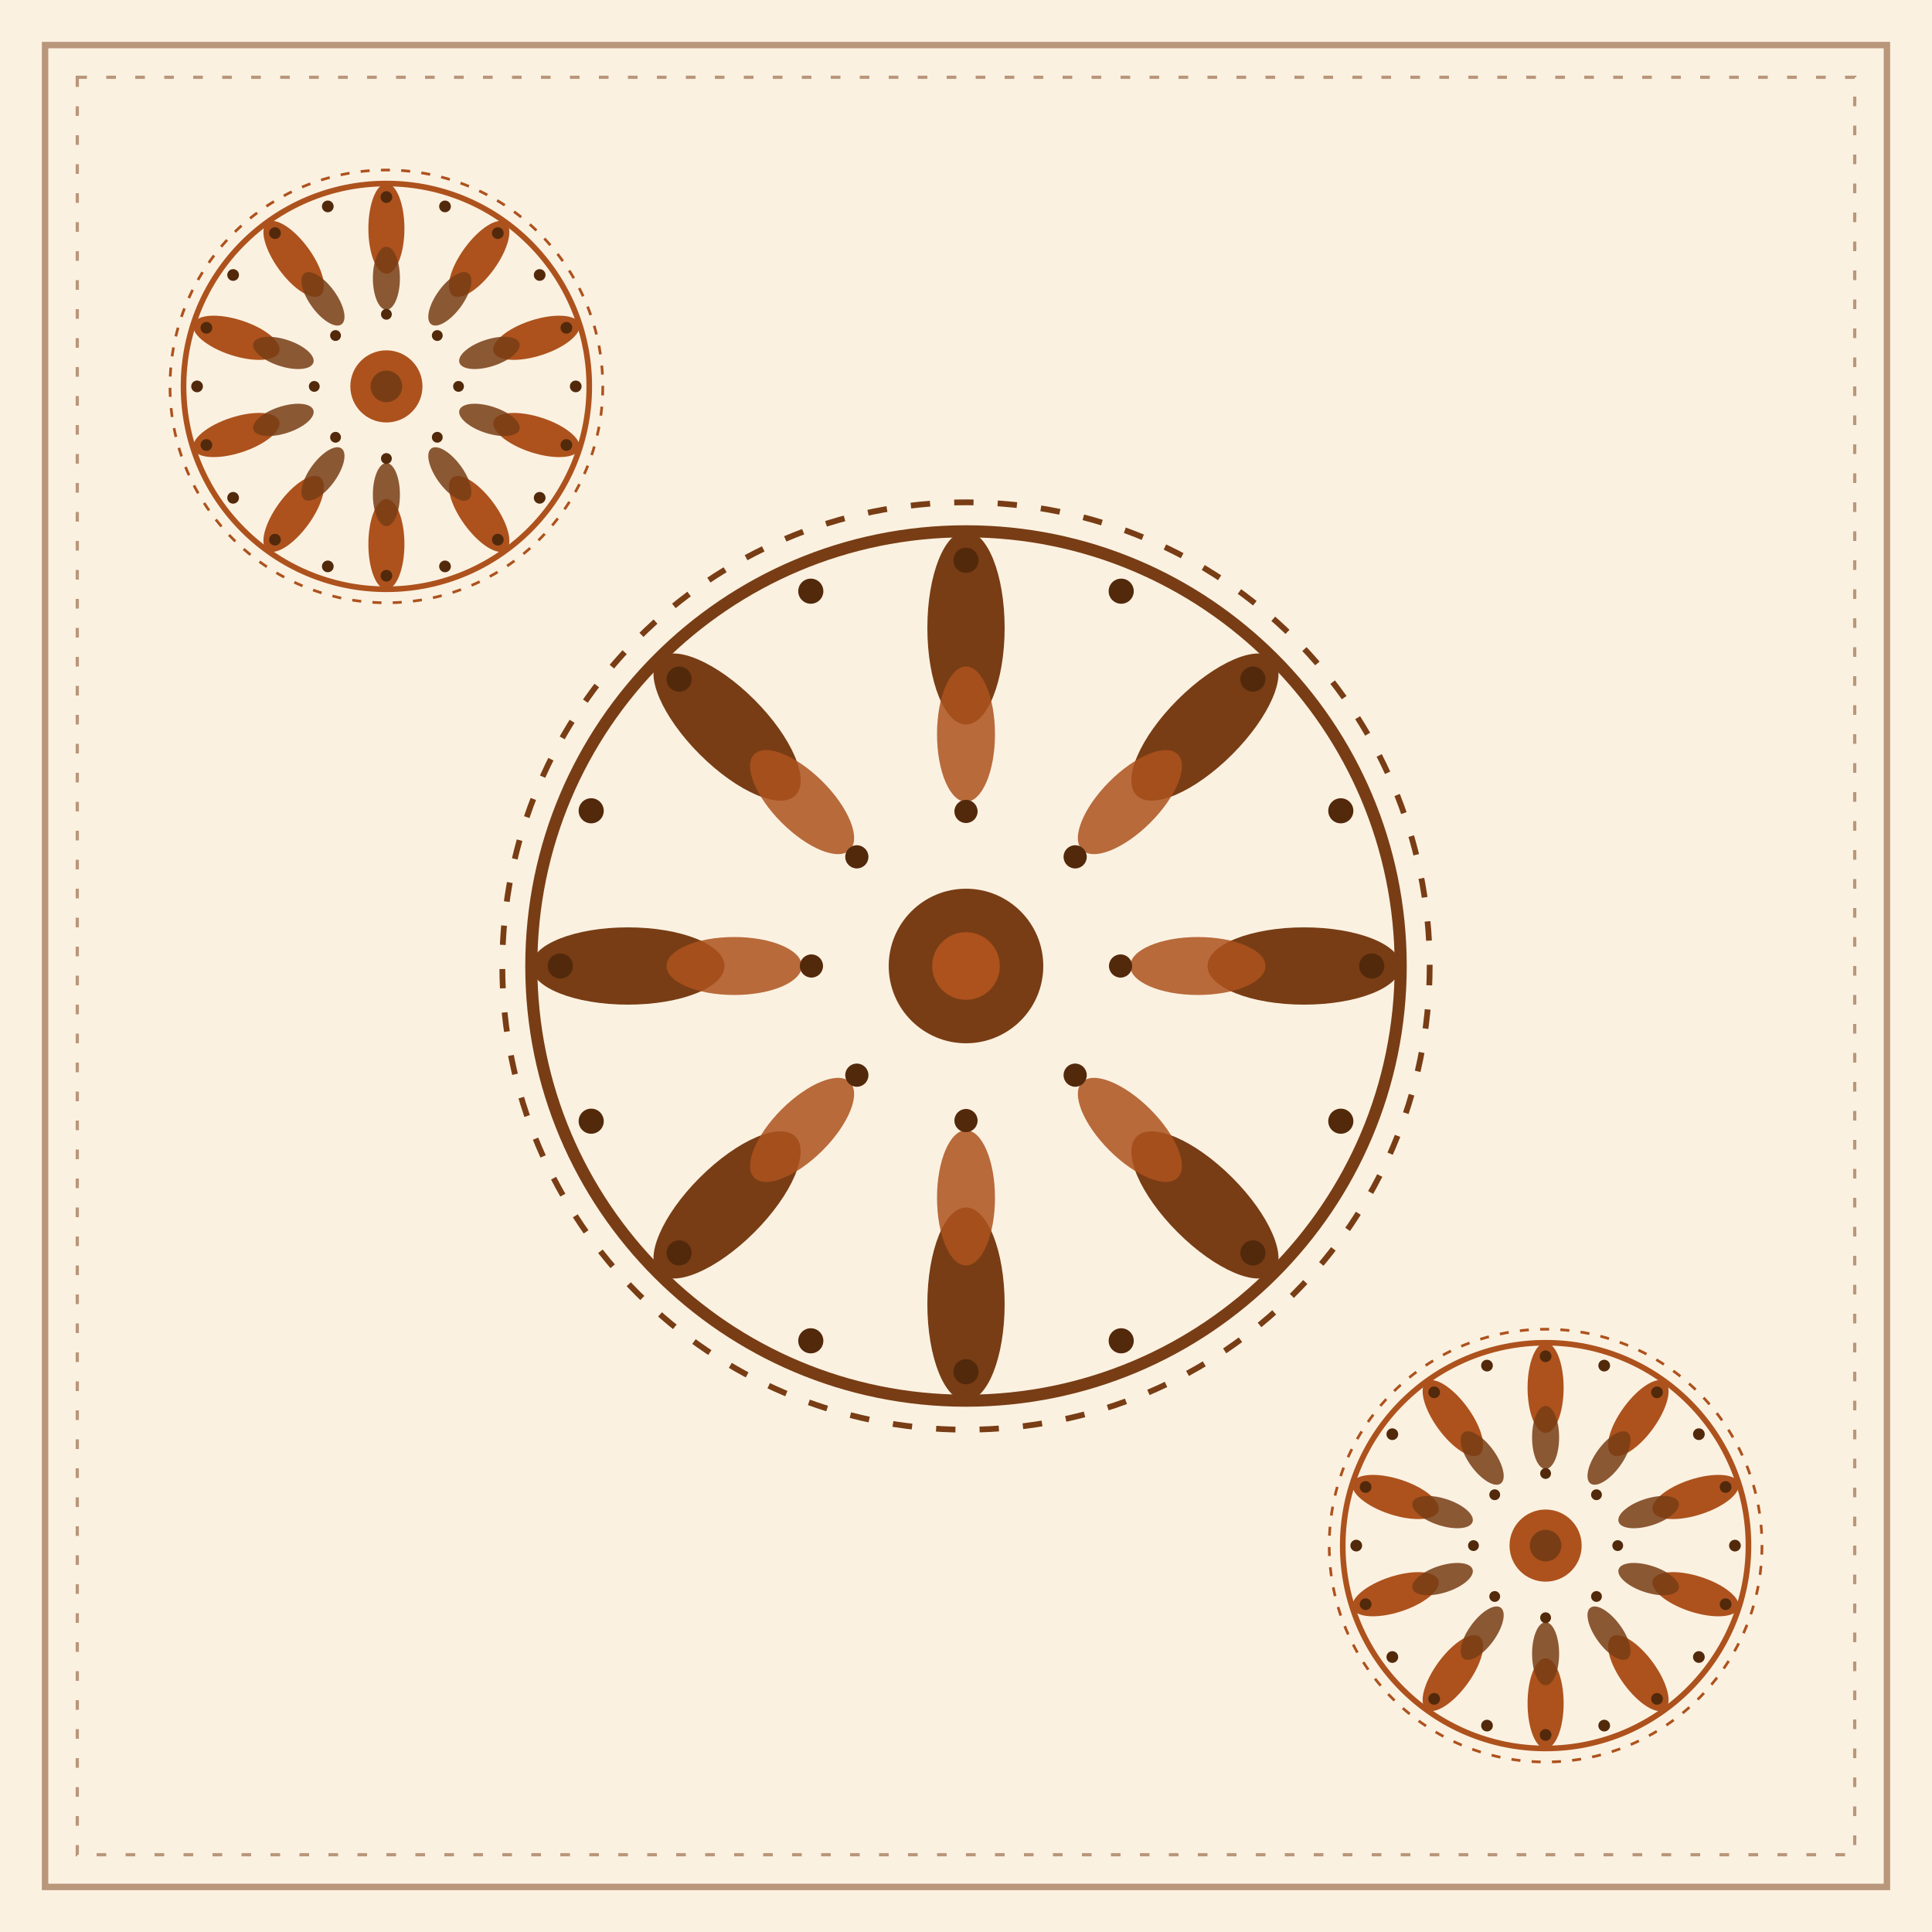
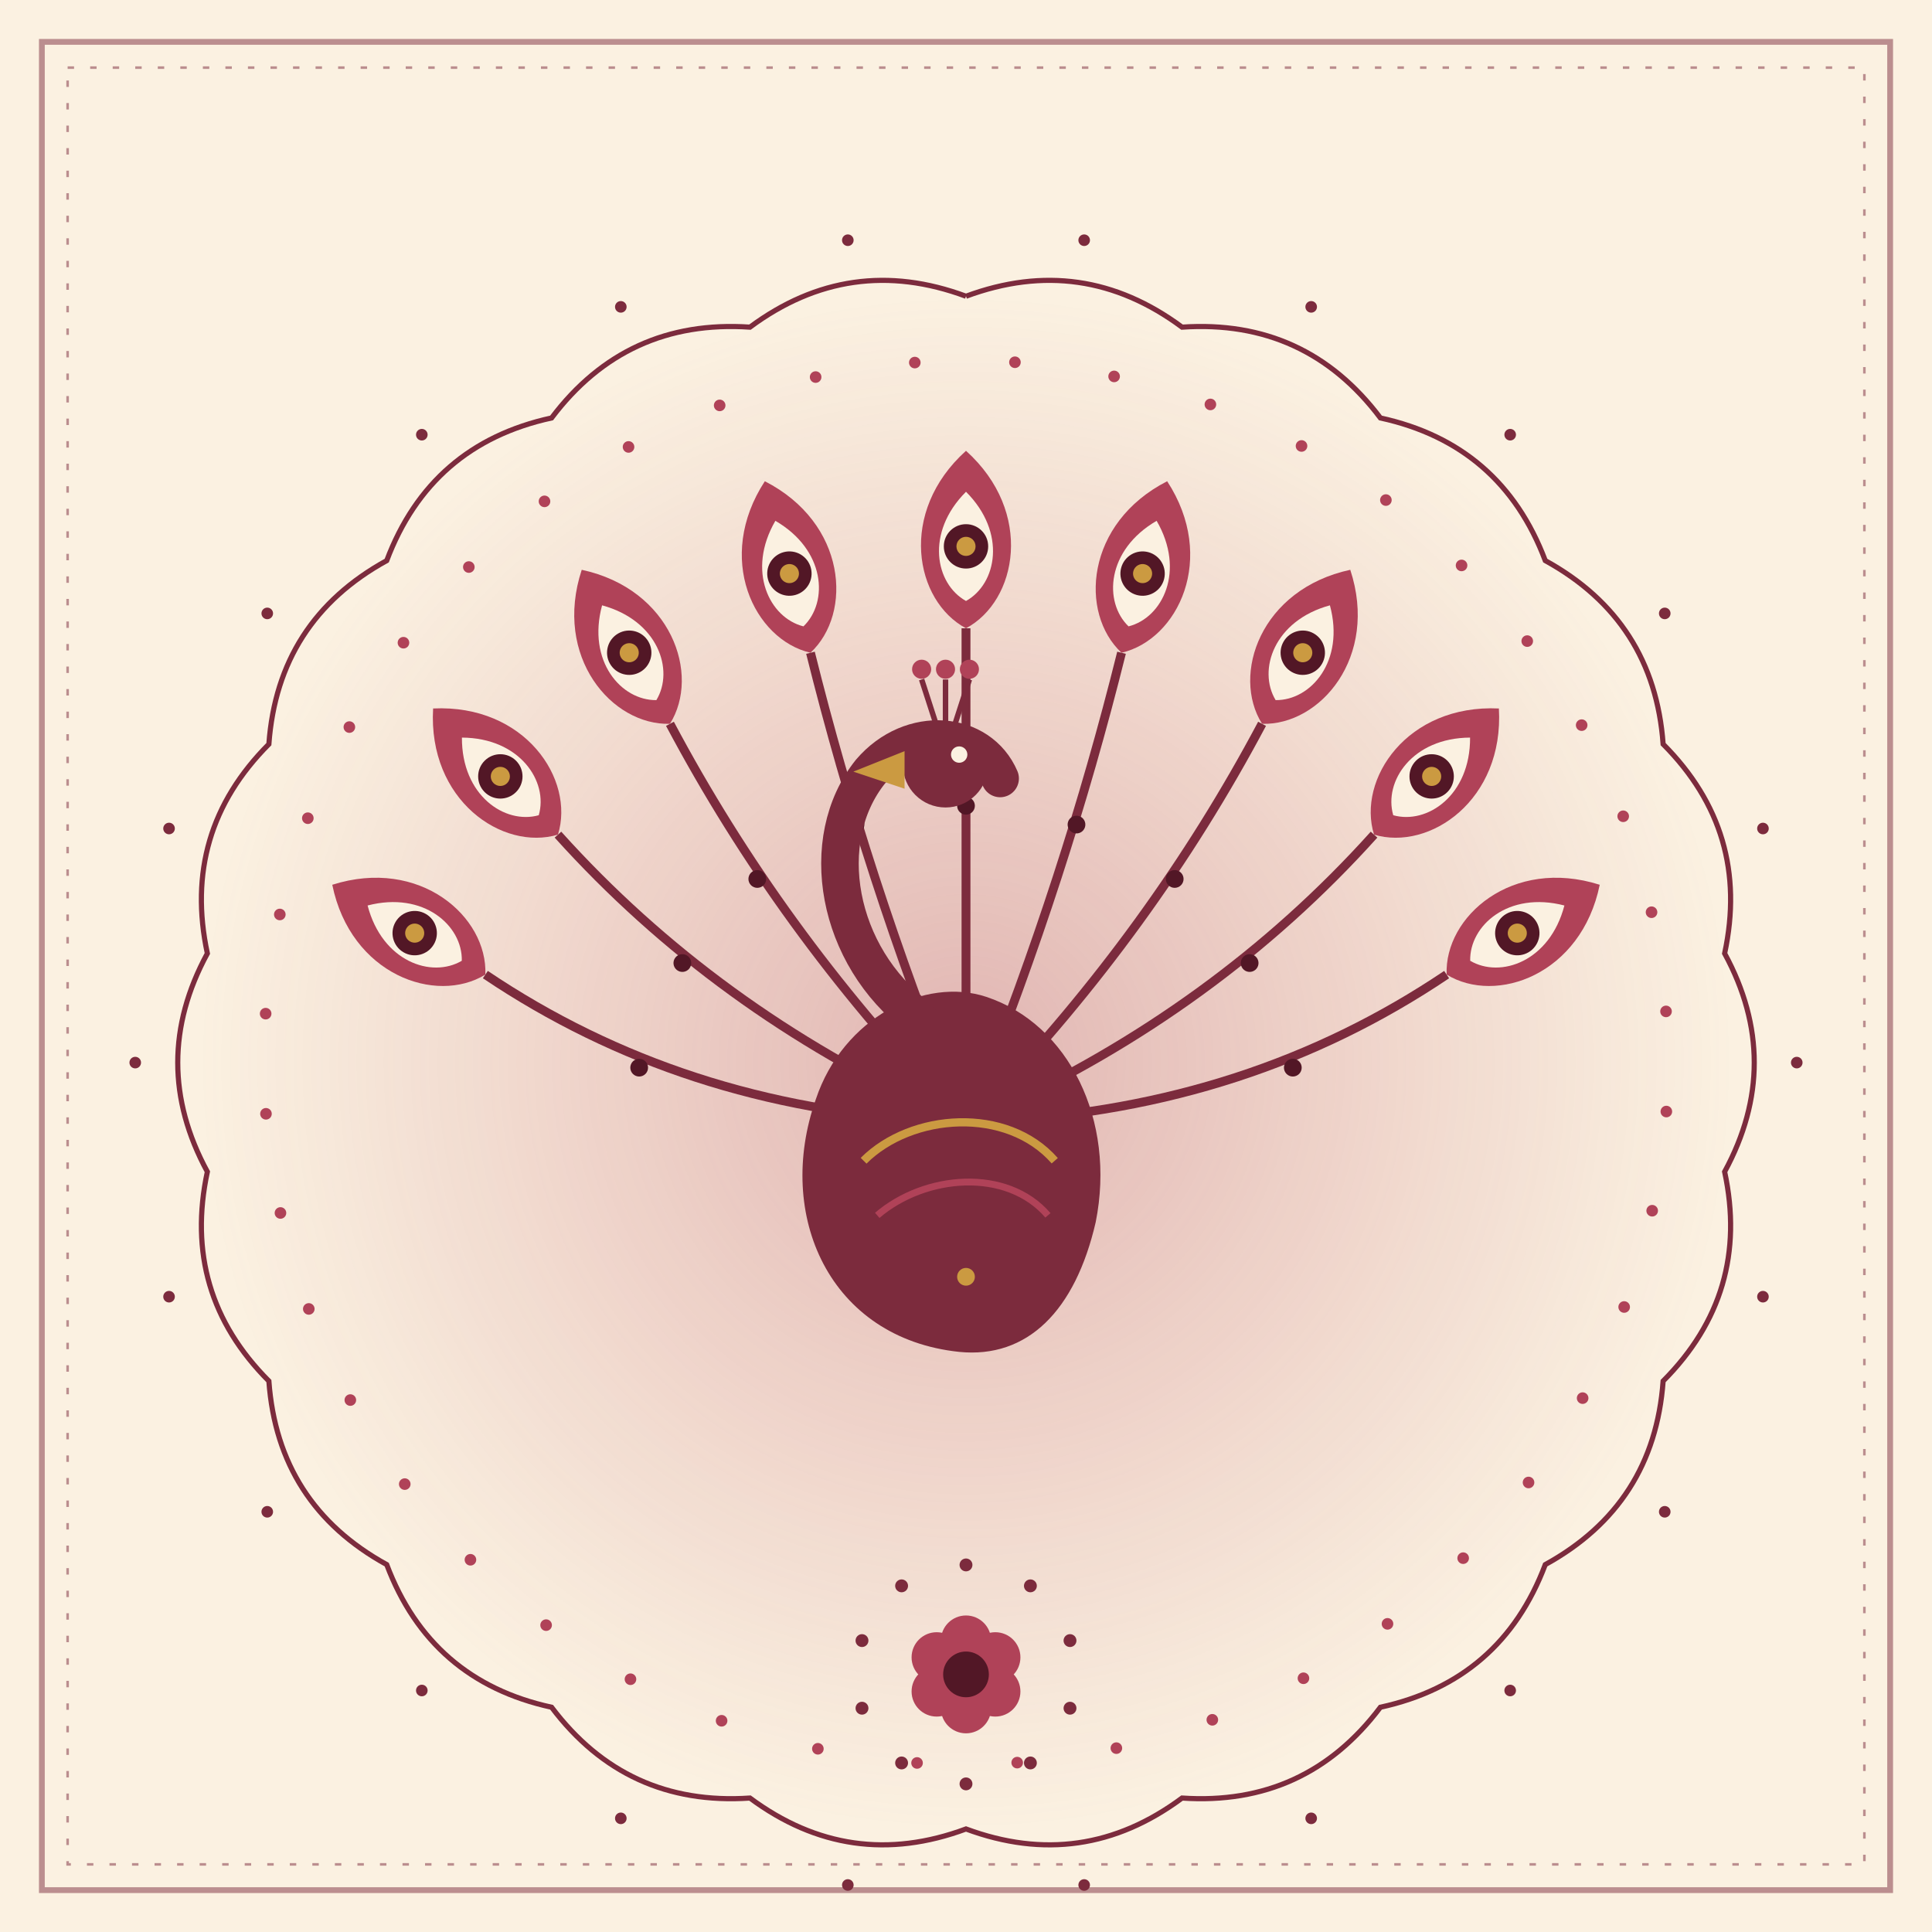
<svg xmlns="http://www.w3.org/2000/svg" viewBox="0 0 600 600">
+   <defs>
+     <radialGradient id="pglow">
+       <stop offset="0%" stop-color="#b04258" stop-opacity="0.34" />
+       <stop offset="70%" stop-color="#b04258" stop-opacity="0.10" />
+       <stop offset="100%" stop-color="#b04258" stop-opacity="0" />
+     </radialGradient>
+   </defs>
  <rect width="600" height="600" fill="#fbf1e1" />
-   <rect x="14" y="14" width="572" height="572" fill="none" stroke="#783d15" stroke-width="2" opacity="0.5" />
-   <rect x="24" y="24" width="552" height="552" fill="none" stroke="#783d15" stroke-width="1" stroke-dasharray="3 6" opacity="0.5" />
-   <circle cx="300" cy="300" r="135" fill="none" stroke="#783d15" stroke-width="3.75" />
-   <circle cx="300" cy="300" r="144" fill="none" stroke="#783d15" stroke-width="1.8" stroke-dasharray="6 7.5" />
-   <ellipse cx="300.0" cy="195.0" rx="12" ry="30" fill="#783d15" opacity="1" transform="rotate(0.0 300.0 195.0)" />
-   <ellipse cx="374.2" cy="225.8" rx="12" ry="30" fill="#783d15" opacity="1" transform="rotate(45.0 374.2 225.8)" />
-   <ellipse cx="405.0" cy="300.0" rx="12" ry="30" fill="#783d15" opacity="1" transform="rotate(90.0 405.0 300.0)" />
-   <ellipse cx="374.2" cy="374.2" rx="12" ry="30" fill="#783d15" opacity="1" transform="rotate(135.0 374.2 374.2)" />
-   <ellipse cx="300.0" cy="405.0" rx="12" ry="30" fill="#783d15" opacity="1" transform="rotate(180.0 300.0 405.0)" />
-   <ellipse cx="225.8" cy="374.2" rx="12" ry="30" fill="#783d15" opacity="1" transform="rotate(225.0 225.8 374.2)" />
-   <ellipse cx="195.0" cy="300.0" rx="12" ry="30" fill="#783d15" opacity="1" transform="rotate(270.0 195.0 300.0)" />
-   <ellipse cx="225.8" cy="225.8" rx="12" ry="30" fill="#783d15" opacity="1" transform="rotate(315.0 225.8 225.8)" />
-   <ellipse cx="300.0" cy="228.0" rx="9" ry="21" fill="#ad521d" opacity="0.85" transform="rotate(0.0 300.0 228.0)" />
-   <ellipse cx="350.9" cy="249.1" rx="9" ry="21" fill="#ad521d" opacity="0.85" transform="rotate(45.0 350.9 249.1)" />
-   <ellipse cx="372.0" cy="300.0" rx="9" ry="21" fill="#ad521d" opacity="0.85" transform="rotate(90.0 372.0 300.0)" />
-   <ellipse cx="350.9" cy="350.9" rx="9" ry="21" fill="#ad521d" opacity="0.85" transform="rotate(135.0 350.9 350.9)" />
-   <ellipse cx="300.0" cy="372.0" rx="9" ry="21" fill="#ad521d" opacity="0.85" transform="rotate(180.0 300.0 372.0)" />
-   <ellipse cx="249.1" cy="350.9" rx="9" ry="21" fill="#ad521d" opacity="0.85" transform="rotate(225.0 249.1 350.9)" />
-   <ellipse cx="228.0" cy="300.0" rx="9" ry="21" fill="#ad521d" opacity="0.85" transform="rotate(270.0 228.0 300.0)" />
-   <ellipse cx="249.1" cy="249.1" rx="9" ry="21" fill="#ad521d" opacity="0.85" transform="rotate(315.0 249.1 249.1)" />
-   <circle cx="300.0" cy="174.0" r="3.9" fill="#52290b" />
-   <circle cx="348.2" cy="183.6" r="3.9" fill="#52290b" />
-   <circle cx="389.1" cy="210.9" r="3.9" fill="#52290b" />
-   <circle cx="416.4" cy="251.8" r="3.9" fill="#52290b" />
-   <circle cx="426.0" cy="300.0" r="3.9" fill="#52290b" />
-   <circle cx="416.4" cy="348.2" r="3.9" fill="#52290b" />
-   <circle cx="389.1" cy="389.1" r="3.9" fill="#52290b" />
-   <circle cx="348.2" cy="416.4" r="3.9" fill="#52290b" />
-   <circle cx="300.0" cy="426.0" r="3.9" fill="#52290b" />
-   <circle cx="251.8" cy="416.4" r="3.9" fill="#52290b" />
-   <circle cx="210.9" cy="389.1" r="3.9" fill="#52290b" />
-   <circle cx="183.6" cy="348.2" r="3.9" fill="#52290b" />
-   <circle cx="174.0" cy="300.0" r="3.9" fill="#52290b" />
-   <circle cx="183.6" cy="251.8" r="3.9" fill="#52290b" />
-   <circle cx="210.9" cy="210.9" r="3.9" fill="#52290b" />
-   <circle cx="251.8" cy="183.6" r="3.9" fill="#52290b" />
-   <circle cx="300.0" cy="252.0" r="3.6" fill="#52290b" />
-   <circle cx="333.9" cy="266.1" r="3.6" fill="#52290b" />
-   <circle cx="348.0" cy="300.0" r="3.6" fill="#52290b" />
-   <circle cx="333.9" cy="333.9" r="3.6" fill="#52290b" />
-   <circle cx="300.0" cy="348.0" r="3.6" fill="#52290b" />
-   <circle cx="266.1" cy="333.9" r="3.6" fill="#52290b" />
-   <circle cx="252.0" cy="300.0" r="3.6" fill="#52290b" />
-   <circle cx="266.1" cy="266.1" r="3.6" fill="#52290b" />
-   <circle cx="300" cy="300" r="24" fill="#783d15" />
-   <circle cx="300" cy="300" r="10.5" fill="#ad521d" />
-   <circle cx="120" cy="120" r="63" fill="none" stroke="#ad521d" stroke-width="1.75" />
-   <circle cx="120" cy="120" r="67.2" fill="none" stroke="#ad521d" stroke-width="0.84" stroke-dasharray="2.8 3.5" />
-   <ellipse cx="120.0" cy="71.0" rx="5.6" ry="14" fill="#ad521d" opacity="1" transform="rotate(0.0 120.0 71.0)" />
-   <ellipse cx="148.8" cy="80.4" rx="5.6" ry="14" fill="#ad521d" opacity="1" transform="rotate(36.0 148.8 80.4)" />
-   <ellipse cx="166.6" cy="104.9" rx="5.6" ry="14" fill="#ad521d" opacity="1" transform="rotate(72.0 166.6 104.9)" />
-   <ellipse cx="166.6" cy="135.1" rx="5.6" ry="14" fill="#ad521d" opacity="1" transform="rotate(108.0 166.6 135.1)" />
-   <ellipse cx="148.8" cy="159.6" rx="5.6" ry="14" fill="#ad521d" opacity="1" transform="rotate(144.0 148.8 159.6)" />
-   <ellipse cx="120.0" cy="169.0" rx="5.6" ry="14" fill="#ad521d" opacity="1" transform="rotate(180.0 120.0 169.0)" />
-   <ellipse cx="91.2" cy="159.6" rx="5.6" ry="14" fill="#ad521d" opacity="1" transform="rotate(216.0 91.2 159.6)" />
-   <ellipse cx="73.4" cy="135.1" rx="5.6" ry="14" fill="#ad521d" opacity="1" transform="rotate(252.0 73.4 135.1)" />
-   <ellipse cx="73.4" cy="104.9" rx="5.6" ry="14" fill="#ad521d" opacity="1" transform="rotate(288.0 73.4 104.9)" />
-   <ellipse cx="91.2" cy="80.4" rx="5.6" ry="14" fill="#ad521d" opacity="1" transform="rotate(324.0 91.2 80.4)" />
-   <ellipse cx="120.0" cy="86.4" rx="4.2" ry="9.8" fill="#783d15" opacity="0.85" transform="rotate(0.0 120.0 86.4)" />
-   <ellipse cx="139.7" cy="92.8" rx="4.2" ry="9.8" fill="#783d15" opacity="0.85" transform="rotate(36.0 139.7 92.8)" />
-   <ellipse cx="152.0" cy="109.6" rx="4.2" ry="9.8" fill="#783d15" opacity="0.85" transform="rotate(72.0 152.0 109.6)" />
-   <ellipse cx="152.0" cy="130.4" rx="4.2" ry="9.8" fill="#783d15" opacity="0.85" transform="rotate(108.0 152.0 130.4)" />
-   <ellipse cx="139.7" cy="147.2" rx="4.2" ry="9.8" fill="#783d15" opacity="0.85" transform="rotate(144.0 139.7 147.2)" />
-   <ellipse cx="120.0" cy="153.6" rx="4.2" ry="9.8" fill="#783d15" opacity="0.85" transform="rotate(180.0 120.0 153.6)" />
-   <ellipse cx="100.3" cy="147.2" rx="4.2" ry="9.8" fill="#783d15" opacity="0.85" transform="rotate(216.0 100.3 147.2)" />
-   <ellipse cx="88.0" cy="130.4" rx="4.2" ry="9.8" fill="#783d15" opacity="0.85" transform="rotate(252.0 88.0 130.4)" />
-   <ellipse cx="88.0" cy="109.6" rx="4.2" ry="9.8" fill="#783d15" opacity="0.85" transform="rotate(288.0 88.0 109.6)" />
-   <ellipse cx="100.3" cy="92.8" rx="4.2" ry="9.8" fill="#783d15" opacity="0.85" transform="rotate(324.0 100.3 92.8)" />
-   <circle cx="120.0" cy="61.2" r="1.82" fill="#52290b" />
-   <circle cx="138.2" cy="64.1" r="1.82" fill="#52290b" />
-   <circle cx="154.6" cy="72.4" r="1.82" fill="#52290b" />
-   <circle cx="167.6" cy="85.4" r="1.82" fill="#52290b" />
-   <circle cx="175.9" cy="101.8" r="1.82" fill="#52290b" />
-   <circle cx="178.8" cy="120.0" r="1.82" fill="#52290b" />
-   <circle cx="175.9" cy="138.2" r="1.82" fill="#52290b" />
-   <circle cx="167.6" cy="154.6" r="1.82" fill="#52290b" />
-   <circle cx="154.6" cy="167.6" r="1.82" fill="#52290b" />
-   <circle cx="138.2" cy="175.9" r="1.82" fill="#52290b" />
-   <circle cx="120.0" cy="178.8" r="1.82" fill="#52290b" />
-   <circle cx="101.8" cy="175.9" r="1.82" fill="#52290b" />
-   <circle cx="85.4" cy="167.6" r="1.82" fill="#52290b" />
-   <circle cx="72.4" cy="154.6" r="1.82" fill="#52290b" />
-   <circle cx="64.1" cy="138.2" r="1.82" fill="#52290b" />
-   <circle cx="61.2" cy="120.0" r="1.82" fill="#52290b" />
-   <circle cx="64.1" cy="101.8" r="1.82" fill="#52290b" />
-   <circle cx="72.4" cy="85.4" r="1.82" fill="#52290b" />
-   <circle cx="85.4" cy="72.4" r="1.82" fill="#52290b" />
-   <circle cx="101.8" cy="64.1" r="1.82" fill="#52290b" />
-   <circle cx="120.0" cy="97.6" r="1.68" fill="#52290b" />
-   <circle cx="135.8" cy="104.2" r="1.68" fill="#52290b" />
-   <circle cx="142.4" cy="120.0" r="1.68" fill="#52290b" />
-   <circle cx="135.8" cy="135.8" r="1.68" fill="#52290b" />
-   <circle cx="120.0" cy="142.4" r="1.68" fill="#52290b" />
-   <circle cx="104.2" cy="135.8" r="1.68" fill="#52290b" />
-   <circle cx="97.6" cy="120.0" r="1.68" fill="#52290b" />
-   <circle cx="104.2" cy="104.2" r="1.68" fill="#52290b" />
-   <circle cx="120" cy="120" r="11.2" fill="#ad521d" />
-   <circle cx="120" cy="120" r="4.9" fill="#783d15" />
-   <circle cx="480" cy="480" r="63" fill="none" stroke="#ad521d" stroke-width="1.75" />
-   <circle cx="480" cy="480" r="67.2" fill="none" stroke="#ad521d" stroke-width="0.84" stroke-dasharray="2.8 3.5" />
-   <ellipse cx="480.0" cy="431.0" rx="5.6" ry="14" fill="#ad521d" opacity="1" transform="rotate(0.0 480.0 431.0)" />
-   <ellipse cx="508.8" cy="440.4" rx="5.6" ry="14" fill="#ad521d" opacity="1" transform="rotate(36.0 508.8 440.4)" />
-   <ellipse cx="526.6" cy="464.9" rx="5.6" ry="14" fill="#ad521d" opacity="1" transform="rotate(72.0 526.6 464.9)" />
-   <ellipse cx="526.6" cy="495.1" rx="5.6" ry="14" fill="#ad521d" opacity="1" transform="rotate(108.0 526.6 495.1)" />
-   <ellipse cx="508.8" cy="519.6" rx="5.6" ry="14" fill="#ad521d" opacity="1" transform="rotate(144.0 508.8 519.6)" />
-   <ellipse cx="480.0" cy="529.0" rx="5.6" ry="14" fill="#ad521d" opacity="1" transform="rotate(180.0 480.0 529.0)" />
-   <ellipse cx="451.2" cy="519.6" rx="5.6" ry="14" fill="#ad521d" opacity="1" transform="rotate(216.0 451.2 519.6)" />
-   <ellipse cx="433.4" cy="495.1" rx="5.6" ry="14" fill="#ad521d" opacity="1" transform="rotate(252.0 433.4 495.1)" />
-   <ellipse cx="433.4" cy="464.9" rx="5.6" ry="14" fill="#ad521d" opacity="1" transform="rotate(288.0 433.4 464.9)" />
-   <ellipse cx="451.2" cy="440.4" rx="5.6" ry="14" fill="#ad521d" opacity="1" transform="rotate(324.0 451.2 440.4)" />
-   <ellipse cx="480.0" cy="446.4" rx="4.2" ry="9.8" fill="#783d15" opacity="0.85" transform="rotate(0.0 480.0 446.4)" />
-   <ellipse cx="499.7" cy="452.8" rx="4.2" ry="9.8" fill="#783d15" opacity="0.85" transform="rotate(36.0 499.7 452.8)" />
-   <ellipse cx="512.0" cy="469.6" rx="4.2" ry="9.8" fill="#783d15" opacity="0.85" transform="rotate(72.0 512.0 469.6)" />
-   <ellipse cx="512.0" cy="490.4" rx="4.2" ry="9.8" fill="#783d15" opacity="0.85" transform="rotate(108.0 512.0 490.4)" />
-   <ellipse cx="499.7" cy="507.2" rx="4.2" ry="9.8" fill="#783d15" opacity="0.85" transform="rotate(144.0 499.7 507.2)" />
-   <ellipse cx="480.0" cy="513.6" rx="4.2" ry="9.8" fill="#783d15" opacity="0.85" transform="rotate(180.0 480.0 513.6)" />
-   <ellipse cx="460.3" cy="507.2" rx="4.2" ry="9.8" fill="#783d15" opacity="0.85" transform="rotate(216.0 460.3 507.2)" />
-   <ellipse cx="448.0" cy="490.4" rx="4.2" ry="9.8" fill="#783d15" opacity="0.85" transform="rotate(252.0 448.0 490.4)" />
-   <ellipse cx="448.0" cy="469.6" rx="4.2" ry="9.8" fill="#783d15" opacity="0.85" transform="rotate(288.0 448.0 469.6)" />
-   <ellipse cx="460.3" cy="452.8" rx="4.2" ry="9.8" fill="#783d15" opacity="0.85" transform="rotate(324.0 460.3 452.8)" />
-   <circle cx="480.0" cy="421.2" r="1.82" fill="#52290b" />
-   <circle cx="498.2" cy="424.1" r="1.82" fill="#52290b" />
-   <circle cx="514.6" cy="432.4" r="1.82" fill="#52290b" />
-   <circle cx="527.6" cy="445.4" r="1.82" fill="#52290b" />
-   <circle cx="535.9" cy="461.8" r="1.82" fill="#52290b" />
-   <circle cx="538.8" cy="480.0" r="1.82" fill="#52290b" />
-   <circle cx="535.9" cy="498.2" r="1.82" fill="#52290b" />
-   <circle cx="527.6" cy="514.6" r="1.82" fill="#52290b" />
-   <circle cx="514.6" cy="527.6" r="1.82" fill="#52290b" />
-   <circle cx="498.2" cy="535.9" r="1.82" fill="#52290b" />
-   <circle cx="480.0" cy="538.8" r="1.82" fill="#52290b" />
-   <circle cx="461.8" cy="535.9" r="1.82" fill="#52290b" />
-   <circle cx="445.4" cy="527.6" r="1.82" fill="#52290b" />
-   <circle cx="432.4" cy="514.6" r="1.82" fill="#52290b" />
-   <circle cx="424.1" cy="498.2" r="1.82" fill="#52290b" />
-   <circle cx="421.2" cy="480.0" r="1.82" fill="#52290b" />
-   <circle cx="424.1" cy="461.8" r="1.82" fill="#52290b" />
-   <circle cx="432.4" cy="445.4" r="1.82" fill="#52290b" />
-   <circle cx="445.4" cy="432.4" r="1.82" fill="#52290b" />
-   <circle cx="461.8" cy="424.1" r="1.82" fill="#52290b" />
-   <circle cx="480.0" cy="457.6" r="1.68" fill="#52290b" />
-   <circle cx="495.8" cy="464.2" r="1.68" fill="#52290b" />
-   <circle cx="502.4" cy="480.0" r="1.68" fill="#52290b" />
-   <circle cx="495.8" cy="495.8" r="1.68" fill="#52290b" />
-   <circle cx="480.0" cy="502.4" r="1.68" fill="#52290b" />
-   <circle cx="464.2" cy="495.8" r="1.68" fill="#52290b" />
-   <circle cx="457.6" cy="480.0" r="1.68" fill="#52290b" />
-   <circle cx="464.2" cy="464.2" r="1.68" fill="#52290b" />
-   <circle cx="480" cy="480" r="11.2" fill="#ad521d" />
-   <circle cx="480" cy="480" r="4.9" fill="#783d15" />
+   <rect x="13" y="13" width="574" height="574" fill="none" stroke="#7c2b3d" stroke-width="1.8" opacity="0.5" />
+   <rect x="21" y="21" width="558" height="558" fill="none" stroke="#7c2b3d" stroke-width="0.8" stroke-dasharray="2 5" opacity="0.5" />
+   <circle cx="300" cy="330" r="240" fill="url(#pglow)" />
+   <path d="M300 92 Q336.1 78.6 367.1 101.6  Q405.5 99 428.7 129.8  Q466.3 138 479.9 174.1  Q513.7 192.7 516.5 231.1  Q543.7 258.4 535.6 296.1  Q554 330 535.6 363.9  Q543.7 401.6 516.5 428.9  Q513.7 467.3 479.9 485.9  Q466.3 522 428.7 530.2  Q405.5 561 367.1 558.4  Q336.1 581.4 300 568  Q263.9 581.4 232.9 558.4  Q194.5 561 171.3 530.2  Q133.7 522 120.1 485.9  Q86.3 467.3 83.5 428.9  Q56.3 401.6 64.4 363.9  Q46 330 64.4 296.1  Q56.3 258.4 83.5 231.1  Q86.3 192.7 120.1 174.1  Q133.7 138 171.3 129.8  Q194.5 99 232.9 101.6  Q263.9 78.6 300 92 " fill="none" stroke="#7c2b3d" stroke-width="1.6" />
+   <circle cx="336.7" cy="74.6" r="1.8" fill="#7c2b3d" />
+   <circle cx="407.2" cy="95.3" r="1.8" fill="#7c2b3d" />
+   <circle cx="469" cy="135" r="1.8" fill="#7c2b3d" />
+   <circle cx="517" cy="190.5" r="1.8" fill="#7c2b3d" />
+   <circle cx="547.5" cy="257.3" r="1.8" fill="#7c2b3d" />
+   <circle cx="558" cy="330" r="1.8" fill="#7c2b3d" />
+   <circle cx="547.5" cy="402.7" r="1.8" fill="#7c2b3d" />
+   <circle cx="517" cy="469.5" r="1.8" fill="#7c2b3d" />
+   <circle cx="469" cy="525" r="1.8" fill="#7c2b3d" />
+   <circle cx="407.2" cy="564.7" r="1.8" fill="#7c2b3d" />
+   <circle cx="336.7" cy="585.4" r="1.8" fill="#7c2b3d" />
+   <circle cx="263.3" cy="585.4" r="1.8" fill="#7c2b3d" />
+   <circle cx="192.8" cy="564.7" r="1.8" fill="#7c2b3d" />
+   <circle cx="131" cy="525" r="1.8" fill="#7c2b3d" />
+   <circle cx="83" cy="469.5" r="1.8" fill="#7c2b3d" />
+   <circle cx="52.5" cy="402.7" r="1.8" fill="#7c2b3d" />
+   <circle cx="42" cy="330" r="1.8" fill="#7c2b3d" />
+   <circle cx="52.5" cy="257.3" r="1.8" fill="#7c2b3d" />
+   <circle cx="83" cy="190.5" r="1.8" fill="#7c2b3d" />
+   <circle cx="131" cy="135" r="1.8" fill="#7c2b3d" />
+   <circle cx="192.8" cy="95.3" r="1.8" fill="#7c2b3d" />
+   <circle cx="263.3" cy="74.6" r="1.8" fill="#7c2b3d" />
+   <circle cx="315.2" cy="112.5" r="1.8" fill="#b04258" />
+   <circle cx="346" cy="116.9" r="1.8" fill="#b04258" />
+   <circle cx="375.9" cy="125.6" r="1.8" fill="#b04258" />
+   <circle cx="404.2" cy="138.5" r="1.8" fill="#b04258" />
+   <circle cx="430.4" cy="155.3" r="1.8" fill="#b04258" />
+   <circle cx="453.9" cy="175.6" r="1.8" fill="#b04258" />
+   <circle cx="474.3" cy="199.1" r="1.8" fill="#b04258" />
+   <circle cx="491.2" cy="225.2" r="1.8" fill="#b04258" />
+   <circle cx="504.1" cy="253.5" r="1.8" fill="#b04258" />
+   <circle cx="512.9" cy="283.3" r="1.8" fill="#b04258" />
+   <circle cx="517.4" cy="314.1" r="1.8" fill="#b04258" />
+   <circle cx="517.5" cy="345.2" r="1.8" fill="#b04258" />
+   <circle cx="513.1" cy="376" r="1.8" fill="#b04258" />
+   <circle cx="504.4" cy="405.9" r="1.8" fill="#b04258" />
+   <circle cx="491.5" cy="434.2" r="1.8" fill="#b04258" />
+   <circle cx="474.7" cy="460.4" r="1.8" fill="#b04258" />
+   <circle cx="454.4" cy="483.9" r="1.8" fill="#b04258" />
+   <circle cx="430.9" cy="504.3" r="1.8" fill="#b04258" />
+   <circle cx="404.8" cy="521.2" r="1.8" fill="#b04258" />
+   <circle cx="376.5" cy="534.1" r="1.8" fill="#b04258" />
+   <circle cx="346.7" cy="542.9" r="1.8" fill="#b04258" />
+   <circle cx="315.9" cy="547.4" r="1.8" fill="#b04258" />
+   <circle cx="284.8" cy="547.5" r="1.8" fill="#b04258" />
+   <circle cx="254" cy="543.1" r="1.8" fill="#b04258" />
+   <circle cx="224.1" cy="534.4" r="1.8" fill="#b04258" />
+   <circle cx="195.8" cy="521.5" r="1.8" fill="#b04258" />
+   <circle cx="169.6" cy="504.7" r="1.8" fill="#b04258" />
+   <circle cx="146.1" cy="484.4" r="1.8" fill="#b04258" />
+   <circle cx="125.7" cy="460.9" r="1.8" fill="#b04258" />
+   <circle cx="108.8" cy="434.8" r="1.8" fill="#b04258" />
+   <circle cx="95.9" cy="406.5" r="1.8" fill="#b04258" />
+   <circle cx="87.1" cy="376.7" r="1.8" fill="#b04258" />
+   <circle cx="82.6" cy="345.9" r="1.8" fill="#b04258" />
+   <circle cx="82.5" cy="314.8" r="1.8" fill="#b04258" />
+   <circle cx="86.9" cy="284" r="1.8" fill="#b04258" />
+   <circle cx="95.6" cy="254.1" r="1.8" fill="#b04258" />
+   <circle cx="108.5" cy="225.8" r="1.8" fill="#b04258" />
+   <circle cx="125.3" cy="199.6" r="1.8" fill="#b04258" />
+   <circle cx="145.6" cy="176.1" r="1.8" fill="#b04258" />
+   <circle cx="169.1" cy="155.7" r="1.8" fill="#b04258" />
+   <circle cx="195.2" cy="138.8" r="1.8" fill="#b04258" />
+   <circle cx="223.5" cy="125.9" r="1.8" fill="#b04258" />
+   <circle cx="253.3" cy="117.1" r="1.8" fill="#b04258" />
+   <circle cx="284.1" cy="112.6" r="1.8" fill="#b04258" />
+   <g transform="translate(300 352) scale(1.06)">
+     <g transform="rotate(-68)">
+       <path d="M0 -10 Q-24 -80 -9.6 -148" fill="none" stroke="#7c2b3d" stroke-width="2.6" />
+       <g transform="translate(-9.6 -148) rotate(8.4)">
+         <path d="M0 0 C-15 -8 -20 -34 0 -52 C20 -34 15 -8 0 0 Z" fill="#b04258" />
+         <path d="M0 -8 C-9 -13 -12 -28 0 -40 C12 -28 9 -13 0 -8 Z" fill="#fbf1e1" />
+         <circle cx="0" cy="-24" r="6.5" fill="#521726" />
+         <circle cx="0" cy="-24" r="2.8" fill="#cb9a41" />
+       </g>
+       <circle cx="-18" cy="-96" r="2.6" fill="#521726" />
+     </g>
+     <g transform="rotate(-51)">
+       <path d="M0 -10 Q-18 -80 -7.2 -148" fill="none" stroke="#7c2b3d" stroke-width="2.6" />
+       <g transform="translate(-7.2 -148) rotate(6.3)">
+         <path d="M0 0 C-15 -8 -20 -34 0 -52 C20 -34 15 -8 0 0 Z" fill="#b04258" />
+         <path d="M0 -8 C-9 -13 -12 -28 0 -40 C12 -28 9 -13 0 -8 Z" fill="#fbf1e1" />
+         <circle cx="0" cy="-24" r="6.5" fill="#521726" />
+         <circle cx="0" cy="-24" r="2.8" fill="#cb9a41" />
+       </g>
+       <circle cx="-13.5" cy="-96" r="2.6" fill="#521726" />
+     </g>
+     <g transform="rotate(-34)">
+       <path d="M0 -10 Q-12 -80 -4.8 -148" fill="none" stroke="#7c2b3d" stroke-width="2.6" />
+       <g transform="translate(-4.8 -148) rotate(4.2)">
+         <path d="M0 0 C-15 -8 -20 -34 0 -52 C20 -34 15 -8 0 0 Z" fill="#b04258" />
+         <path d="M0 -8 C-9 -13 -12 -28 0 -40 C12 -28 9 -13 0 -8 Z" fill="#fbf1e1" />
+         <circle cx="0" cy="-24" r="6.5" fill="#521726" />
+         <circle cx="0" cy="-24" r="2.8" fill="#cb9a41" />
+       </g>
+       <circle cx="-9" cy="-96" r="2.6" fill="#521726" />
+     </g>
+     <g transform="rotate(-17)">
+       <path d="M0 -10 Q-6 -80 -2.4 -148" fill="none" stroke="#7c2b3d" stroke-width="2.6" />
+       <g transform="translate(-2.4 -148) rotate(2.1)">
+         <path d="M0 0 C-15 -8 -20 -34 0 -52 C20 -34 15 -8 0 0 Z" fill="#b04258" />
+         <path d="M0 -8 C-9 -13 -12 -28 0 -40 C12 -28 9 -13 0 -8 Z" fill="#fbf1e1" />
+         <circle cx="0" cy="-24" r="6.5" fill="#521726" />
+         <circle cx="0" cy="-24" r="2.8" fill="#cb9a41" />
+       </g>
+       <circle cx="-4.5" cy="-96" r="2.6" fill="#521726" />
+     </g>
+     <g transform="rotate(0)">
+       <path d="M0 -10 Q0 -80 0 -148" fill="none" stroke="#7c2b3d" stroke-width="2.6" />
+       <g transform="translate(0 -148) rotate(0)">
+         <path d="M0 0 C-15 -8 -20 -34 0 -52 C20 -34 15 -8 0 0 Z" fill="#b04258" />
+         <path d="M0 -8 C-9 -13 -12 -28 0 -40 C12 -28 9 -13 0 -8 Z" fill="#fbf1e1" />
+         <circle cx="0" cy="-24" r="6.5" fill="#521726" />
+         <circle cx="0" cy="-24" r="2.8" fill="#cb9a41" />
+       </g>
+       <circle cx="0" cy="-96" r="2.6" fill="#521726" />
+     </g>
+     <g transform="rotate(17)">
+       <path d="M0 -10 Q6 -80 2.4 -148" fill="none" stroke="#7c2b3d" stroke-width="2.6" />
+       <g transform="translate(2.4 -148) rotate(-2.1)">
+         <path d="M0 0 C-15 -8 -20 -34 0 -52 C20 -34 15 -8 0 0 Z" fill="#b04258" />
+         <path d="M0 -8 C-9 -13 -12 -28 0 -40 C12 -28 9 -13 0 -8 Z" fill="#fbf1e1" />
+         <circle cx="0" cy="-24" r="6.5" fill="#521726" />
+         <circle cx="0" cy="-24" r="2.8" fill="#cb9a41" />
+       </g>
+       <circle cx="4.5" cy="-96" r="2.6" fill="#521726" />
+     </g>
+     <g transform="rotate(34)">
+       <path d="M0 -10 Q12 -80 4.8 -148" fill="none" stroke="#7c2b3d" stroke-width="2.6" />
+       <g transform="translate(4.8 -148) rotate(-4.2)">
+         <path d="M0 0 C-15 -8 -20 -34 0 -52 C20 -34 15 -8 0 0 Z" fill="#b04258" />
+         <path d="M0 -8 C-9 -13 -12 -28 0 -40 C12 -28 9 -13 0 -8 Z" fill="#fbf1e1" />
+         <circle cx="0" cy="-24" r="6.5" fill="#521726" />
+         <circle cx="0" cy="-24" r="2.8" fill="#cb9a41" />
+       </g>
+       <circle cx="9" cy="-96" r="2.6" fill="#521726" />
+     </g>
+     <g transform="rotate(51)">
+       <path d="M0 -10 Q18 -80 7.2 -148" fill="none" stroke="#7c2b3d" stroke-width="2.6" />
+       <g transform="translate(7.2 -148) rotate(-6.3)">
+         <path d="M0 0 C-15 -8 -20 -34 0 -52 C20 -34 15 -8 0 0 Z" fill="#b04258" />
+         <path d="M0 -8 C-9 -13 -12 -28 0 -40 C12 -28 9 -13 0 -8 Z" fill="#fbf1e1" />
+         <circle cx="0" cy="-24" r="6.5" fill="#521726" />
+         <circle cx="0" cy="-24" r="2.8" fill="#cb9a41" />
+       </g>
+       <circle cx="13.5" cy="-96" r="2.6" fill="#521726" />
+     </g>
+     <g transform="rotate(68)">
+       <path d="M0 -10 Q24 -80 9.6 -148" fill="none" stroke="#7c2b3d" stroke-width="2.6" />
+       <g transform="translate(9.6 -148) rotate(-8.4)">
+         <path d="M0 0 C-15 -8 -20 -34 0 -52 C20 -34 15 -8 0 0 Z" fill="#b04258" />
+         <path d="M0 -8 C-9 -13 -12 -28 0 -40 C12 -28 9 -13 0 -8 Z" fill="#fbf1e1" />
+         <circle cx="0" cy="-24" r="6.5" fill="#521726" />
+         <circle cx="0" cy="-24" r="2.8" fill="#cb9a41" />
+       </g>
+       <circle cx="18" cy="-96" r="2.6" fill="#521726" />
+     </g>
+     <path d="M-2 64 C-40 60 -56 24 -44 -10 C-36 -34 -12 -46 6 -40 C30 -32 44 -4 38 26 C32 52 18 66 -2 64 Z" fill="#7c2b3d" />
+     <path d="M-14 -34 C-38 -52 -44 -86 -28 -106 C-16 -120 4 -118 10 -104" fill="none" stroke="#7c2b3d" stroke-width="11" stroke-linecap="round" />
+     <circle cx="-6" cy="-108" r="12.5" fill="#7c2b3d" />
+     <path d="M-18 -112 L-33 -106 L-18 -101 Z" fill="#cb9a41" />
+     <circle cx="-2" cy="-111" r="2.4" fill="#fbf1e1" />
+     <line x1="-8.8" y1="-120" x2="-13" y2="-133" stroke="#7c2b3d" stroke-width="1.6" />
+     <circle cx="-13" cy="-136" r="2.8" fill="#b04258" />
+     <line x1="-6" y1="-120" x2="-6" y2="-133" stroke="#7c2b3d" stroke-width="1.6" />
+     <circle cx="-6" cy="-136" r="2.8" fill="#b04258" />
+     <line x1="-3.2" y1="-120" x2="1" y2="-133" stroke="#7c2b3d" stroke-width="1.6" />
+     <circle cx="1" cy="-136" r="2.8" fill="#b04258" />
+     <path d="M-30 8 C-16 -6 12 -8 26 8" fill="none" stroke="#cb9a41" stroke-width="2.4" />
+     <path d="M-26 24 C-12 12 12 10 24 24" fill="none" stroke="#b04258" stroke-width="2" />
+     <circle cx="0" cy="42" r="2.6" fill="#cb9a41" />
+   </g>
+   <g transform="translate(300 520)">
+     <circle cx="0" cy="-10.5" r="7.8" fill="#b04258" />
+     <circle cx="9.1" cy="-5.3" r="7.8" fill="#b04258" />
+     <circle cx="9.1" cy="5.3" r="7.8" fill="#b04258" />
+     <circle cx="0" cy="10.5" r="7.8" fill="#b04258" />
+     <circle cx="-9.1" cy="5.3" r="7.8" fill="#b04258" />
+     <circle cx="-9.1" cy="-5.3" r="7.8" fill="#b04258" />
+     <circle cx="0" cy="0" r="7.1" fill="#521726" />
+   </g>
+   <circle cx="300" cy="486" r="2" fill="#7c2b3d" />
+   <circle cx="320" cy="492.5" r="2" fill="#7c2b3d" />
+   <circle cx="332.3" cy="509.5" r="2" fill="#7c2b3d" />
+   <circle cx="332.3" cy="530.5" r="2" fill="#7c2b3d" />
+   <circle cx="320" cy="547.5" r="2" fill="#7c2b3d" />
+   <circle cx="300" cy="554" r="2" fill="#7c2b3d" />
+   <circle cx="280" cy="547.5" r="2" fill="#7c2b3d" />
+   <circle cx="267.7" cy="530.5" r="2" fill="#7c2b3d" />
+   <circle cx="267.7" cy="509.5" r="2" fill="#7c2b3d" />
+   <circle cx="280" cy="492.5" r="2" fill="#7c2b3d" />
</svg>
